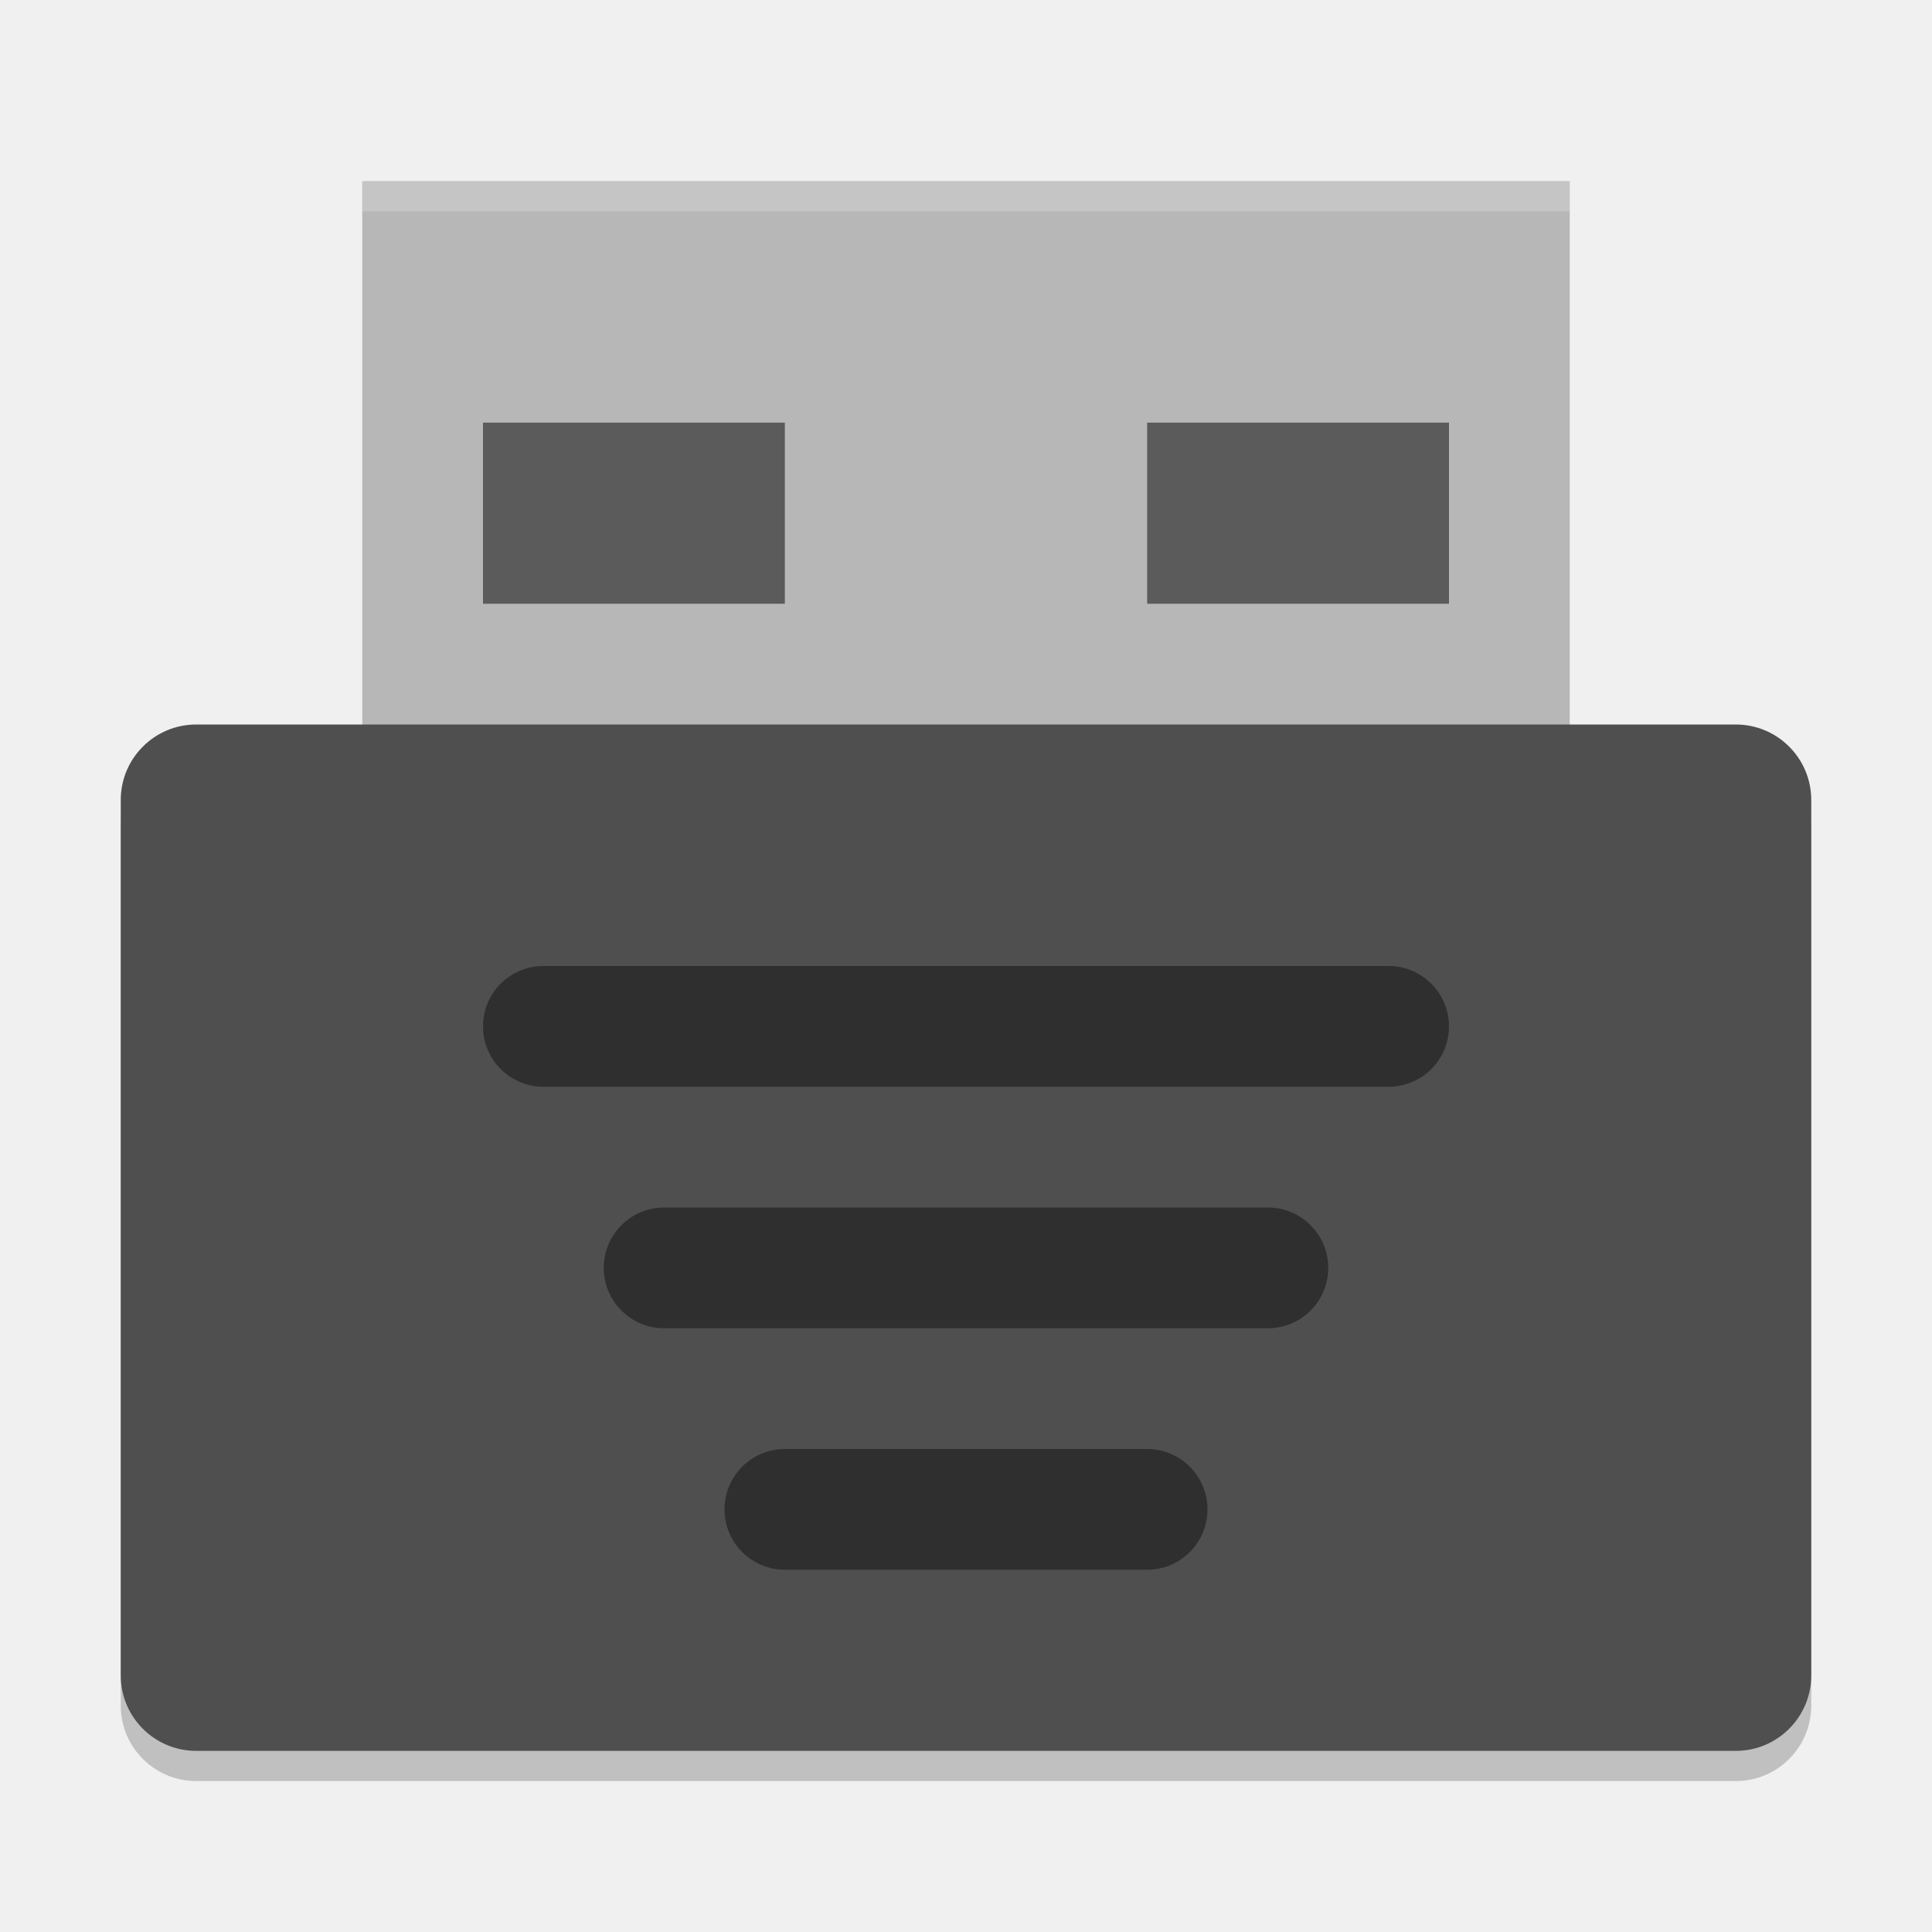
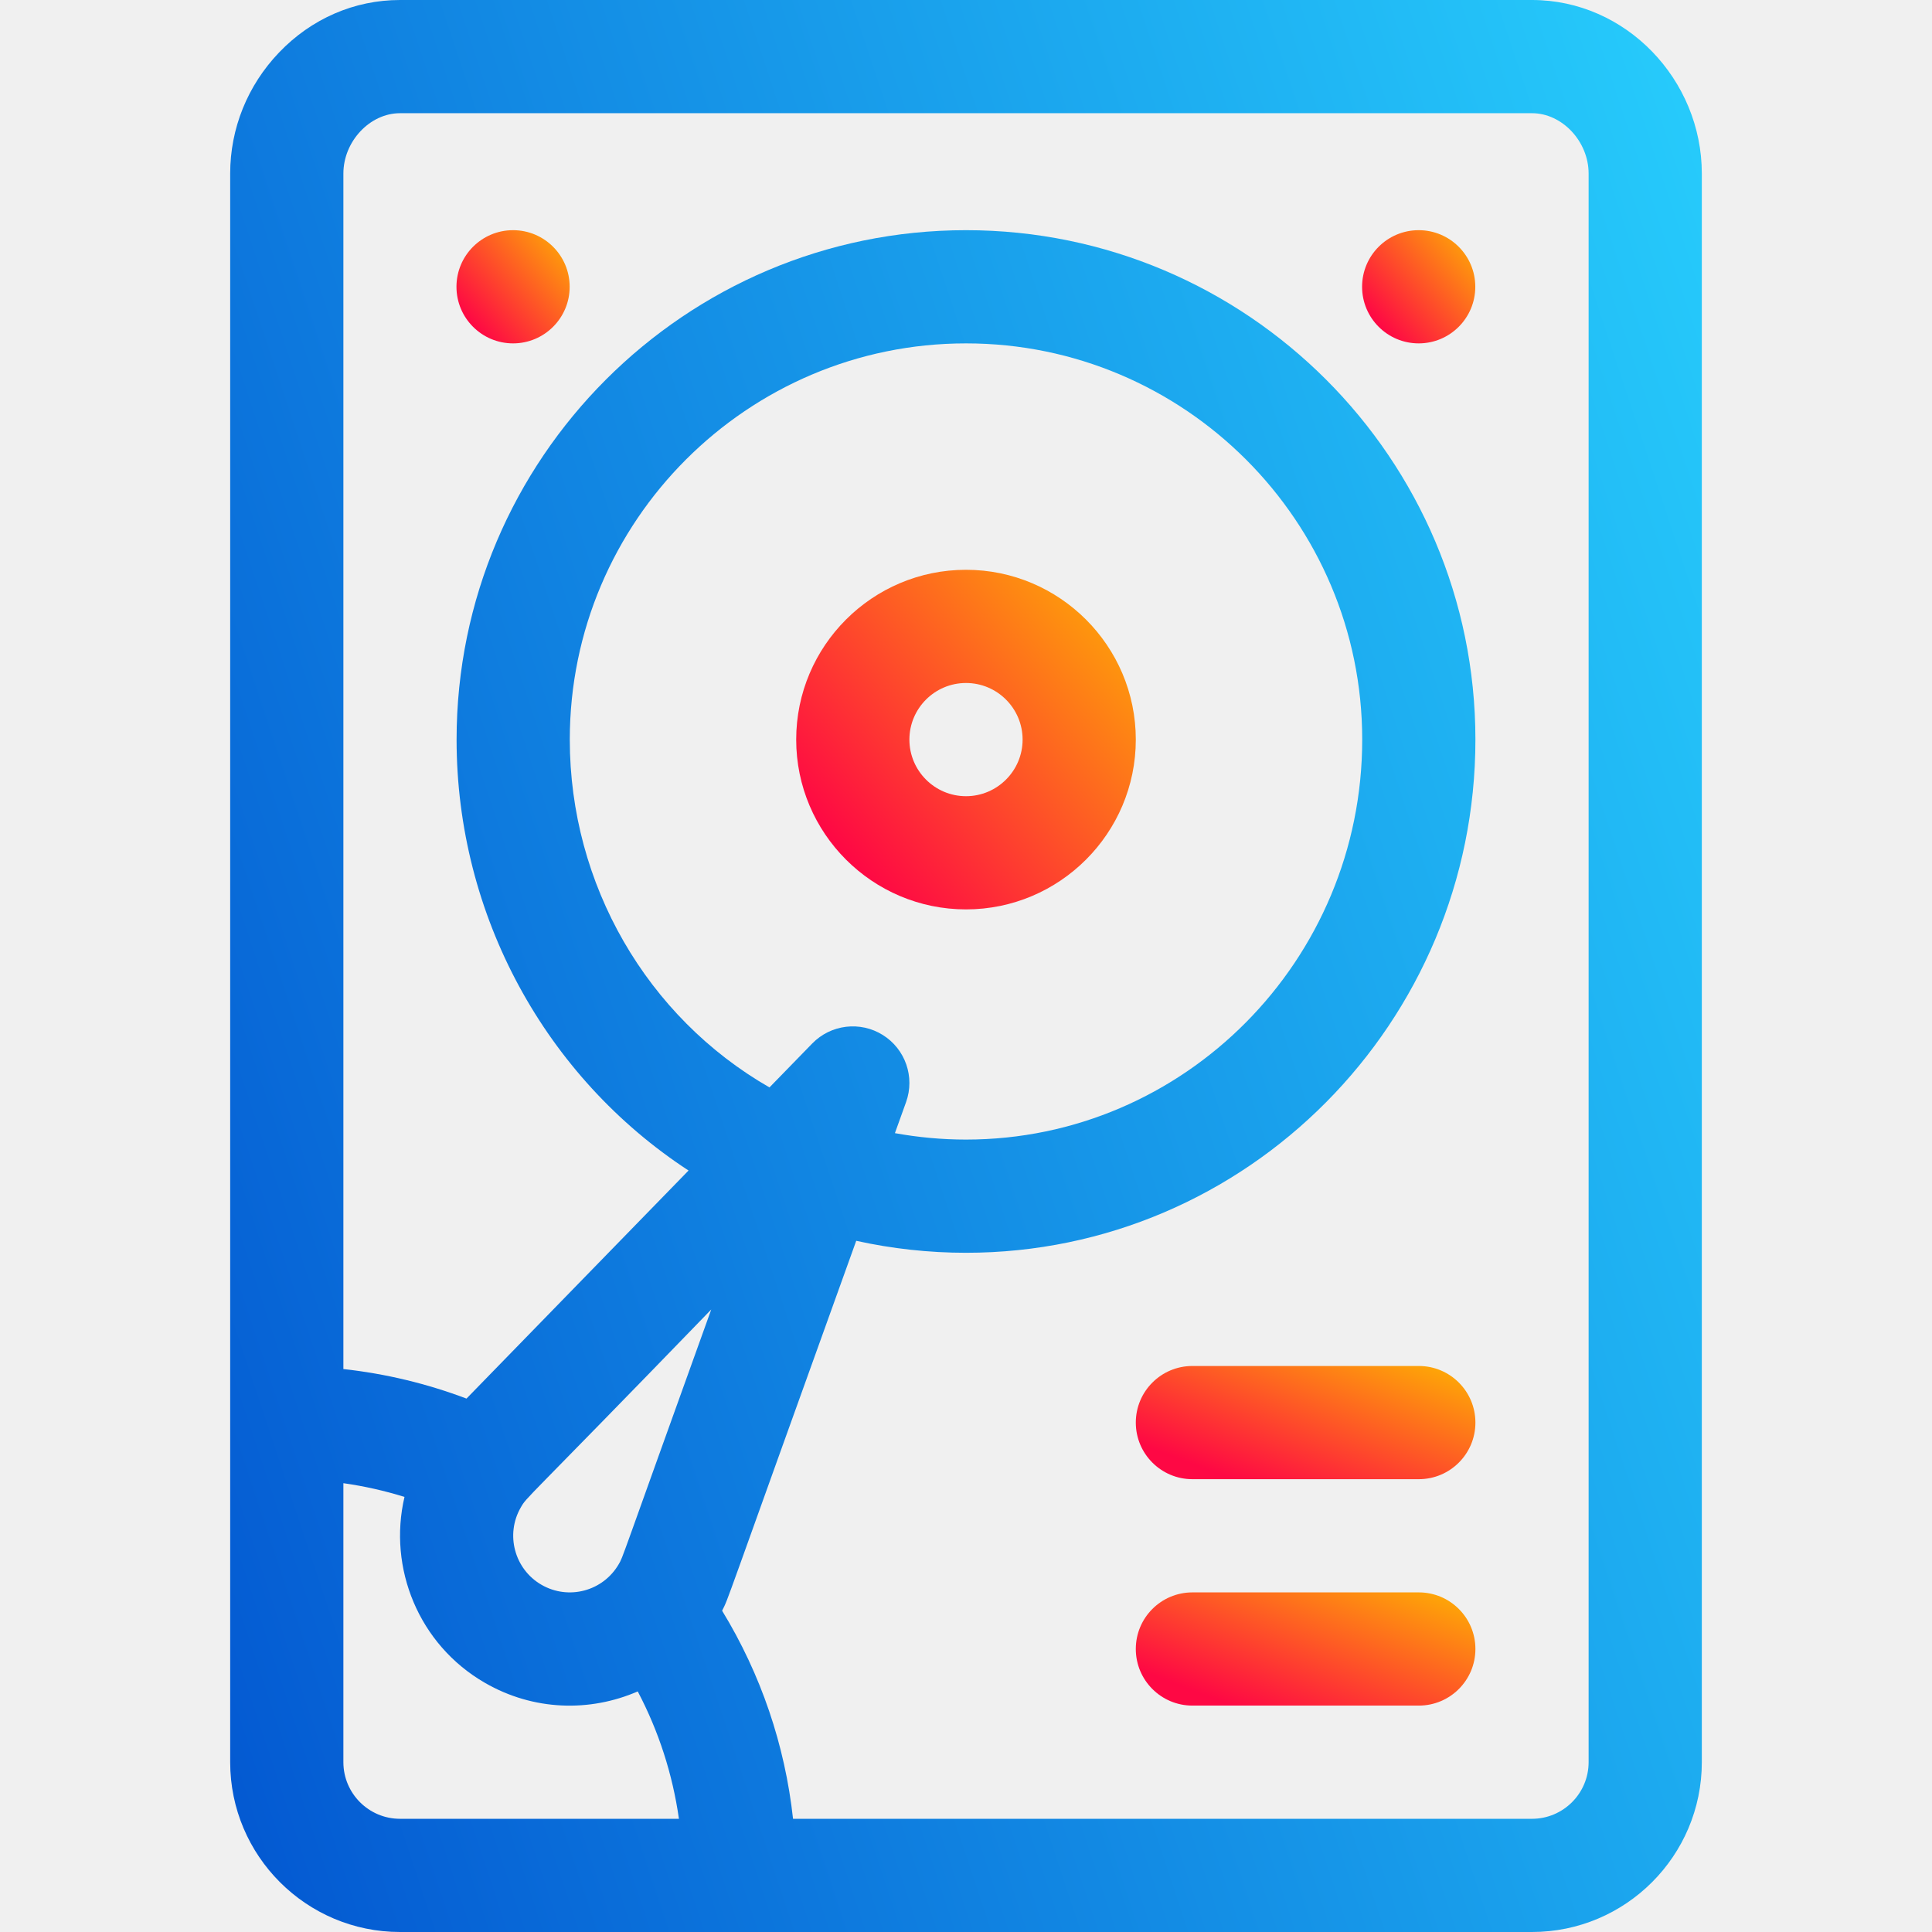
- <svg xmlns="http://www.w3.org/2000/svg" width="64" height="64" version="1">
-   <rect style="opacity:0.2" width="56" height="34" x="4" y="25" rx="2.5" ry="2.5" />
-   <rect style="fill:#b7b7b7" width="40" height="20" x="12" y="6" />
-   <rect style="fill:#4f4f4f" width="56" height="34" x="4" y="24" rx="2.5" ry="2.5" />
-   <rect style="opacity:0.4" width="32" height="4" x="16" y="32" rx="2" ry="2" />
-   <rect style="opacity:0.4" width="24" height="4" x="20" y="40" rx="2" ry="2" />
-   <rect style="opacity:0.4" width="16" height="4" x="24" y="48" rx="2" ry="2" />
-   <rect style="opacity:0.5" width="10" height="6" x="16" y="14" />
-   <rect style="opacity:0.5" width="10" height="6" x="38" y="14" />
-   <path style="opacity:0.2;fill:#ffffff" d="M 12 6 L 12 7 L 52 7 L 52 6 L 12 6 z" />
+ <svg xmlns="http://www.w3.org/2000/svg" width="128" height="128" viewBox="0 0 128 128" fill="none" version="1.1" id="svg46">
+   <path d="M101.5 128C107.703 128 112.75 122.953 112.75 116.75V11.5C112.75 5.284 107.726 0 101.5 0H26.5C23.477 0 20.632 1.236 18.486 3.48C16.399 5.663 15.25 8.512 15.25 11.5V116.75C15.25 122.953 20.297 128 26.5 128H101.5ZM34.503 99.873C34.934 99.126 34.522 99.773 47.122 86.757C40.965 103.849 41.298 103.104 40.997 103.624C39.961 105.419 37.67 106.033 35.875 104.996C34.085 103.963 33.469 101.664 34.503 99.873V99.873ZM58.487 68.57C56.99 67.635 55.044 67.87 53.813 69.134L50.98 72.044C42.868 67.388 37.75 58.605 37.75 49C37.75 34.525 49.525 22.75 64 22.75C78.475 22.75 90.25 34.525 90.25 49C90.25 63.612 78.475 75.5 64 75.5C62.41 75.5 60.836 75.353 59.29 75.074L60.029 73.019C60.626 71.357 59.984 69.505 58.487 68.57V68.57ZM26.5 7.5H101.5C103.497 7.5 105.25 9.369 105.25 11.5V116.75C105.25 118.817 103.567 120.5 101.5 120.5H52.541C52.003 115.604 50.411 110.924 47.842 106.714C48.334 105.715 47.637 107.445 56.727 82.207C59.105 82.731 61.538 83 64 83C82.609 83 97.75 67.747 97.75 49C97.75 30.39 82.609 15.25 64 15.25C45.391 15.25 30.25 30.39 30.25 49C30.25 60.651 36.145 71.365 45.618 77.55L30.906 92.66C28.275 91.665 25.549 91.011 22.75 90.703V11.5C22.75 9.369 24.503 7.5 26.5 7.5V7.5ZM22.75 116.75V98.265C24.126 98.46 25.477 98.764 26.799 99.175C25.696 103.879 27.73 108.954 32.125 111.491C35.355 113.357 39.085 113.436 42.252 112.061C43.641 114.699 44.56 117.543 44.981 120.5H26.5C24.433 120.5 22.75 118.817 22.75 116.75Z" fill="url(#paint0_linear)" id="path2" />
+   <path d="M37.742 19C37.742 21.071 36.062 22.75 33.992 22.75C31.921 22.75 30.242 21.071 30.242 19C30.242 16.929 31.921 15.25 33.992 15.25C36.062 15.25 37.742 16.929 37.742 19Z" fill="url(#paint1_linear)" id="path4" />
+   <path d="M97.742 19C97.742 21.071 96.062 22.75 93.992 22.75C91.921 22.75 90.242 21.071 90.242 19C90.242 16.929 91.921 15.25 93.992 15.25C96.062 15.25 97.742 16.929 97.742 19Z" fill="url(#paint2_linear)" id="path6" />
+   <path d="M75.25 49C75.25 42.797 70.203 37.75 64 37.75C57.797 37.75 52.75 42.797 52.75 49C52.75 55.203 57.797 60.25 64 60.25C70.203 60.25 75.25 55.203 75.25 49ZM60.25 49C60.25 46.933 61.933 45.25 64 45.25C66.067 45.25 67.75 46.933 67.75 49C67.75 51.067 66.067 52.75 64 52.75C61.933 52.75 60.25 51.067 60.25 49Z" fill="url(#paint3_linear)" id="path8" />
+   <path d="M94 90.5H79C76.929 90.5 75.25 92.179 75.25 94.25C75.25 96.321 76.929 98 79 98H94C96.071 98 97.75 96.321 97.75 94.25C97.75 92.179 96.071 90.5 94 90.5Z" fill="url(#paint4_linear)" id="path10" />
+   <path d="M94 105.5H79C76.929 105.5 75.25 107.179 75.25 109.25C75.25 111.321 76.929 113 79 113H94C96.071 113 97.75 111.321 97.75 109.25C97.75 107.179 96.071 105.5 94 105.5Z" fill="url(#paint5_linear)" id="path12" />
+   <defs id="defs44">
+     <linearGradient id="paint0_linear" x1="15.25" y1="128" x2="141.347" y2="86.136" gradientUnits="userSpaceOnUse">
+       <stop stop-color="#0357D1" id="stop14" />
+       <stop offset="1" stop-color="#27CDFC" id="stop16" />
+     </linearGradient>
+     <linearGradient id="paint1_linear" x1="31.602" y1="21.865" x2="38.365" y2="15.964" gradientUnits="userSpaceOnUse">
+       <stop stop-color="#FE0844" id="stop19" />
+       <stop offset="1" stop-color="#FEB302" id="stop21" />
+     </linearGradient>
+     <linearGradient id="paint2_linear" x1="91.602" y1="21.865" x2="98.365" y2="15.964" gradientUnits="userSpaceOnUse">
+       <stop stop-color="#FE0844" id="stop24" />
+       <stop offset="1" stop-color="#FEB302" id="stop26" />
+     </linearGradient>
+     <linearGradient id="paint3_linear" x1="56.828" y1="57.594" x2="77.118" y2="39.891" gradientUnits="userSpaceOnUse">
+       <stop stop-color="#FE0844" id="stop29" />
+       <stop offset="1" stop-color="#FEB302" id="stop31" />
+     </linearGradient>
+     <linearGradient id="paint4_linear" x1="79.328" y1="97.115" x2="83.879" y2="85.201" gradientUnits="userSpaceOnUse">
+       <stop stop-color="#FE0844" id="stop34" />
+       <stop offset="1" stop-color="#FEB302" id="stop36" />
+     </linearGradient>
+     <linearGradient id="paint5_linear" x1="79.328" y1="112.115" x2="83.879" y2="100.201" gradientUnits="userSpaceOnUse">
+       <stop stop-color="#FE0844" id="stop39" />
+       <stop offset="1" stop-color="#FEB302" id="stop41" />
+     </linearGradient>
+   </defs>
</svg>
